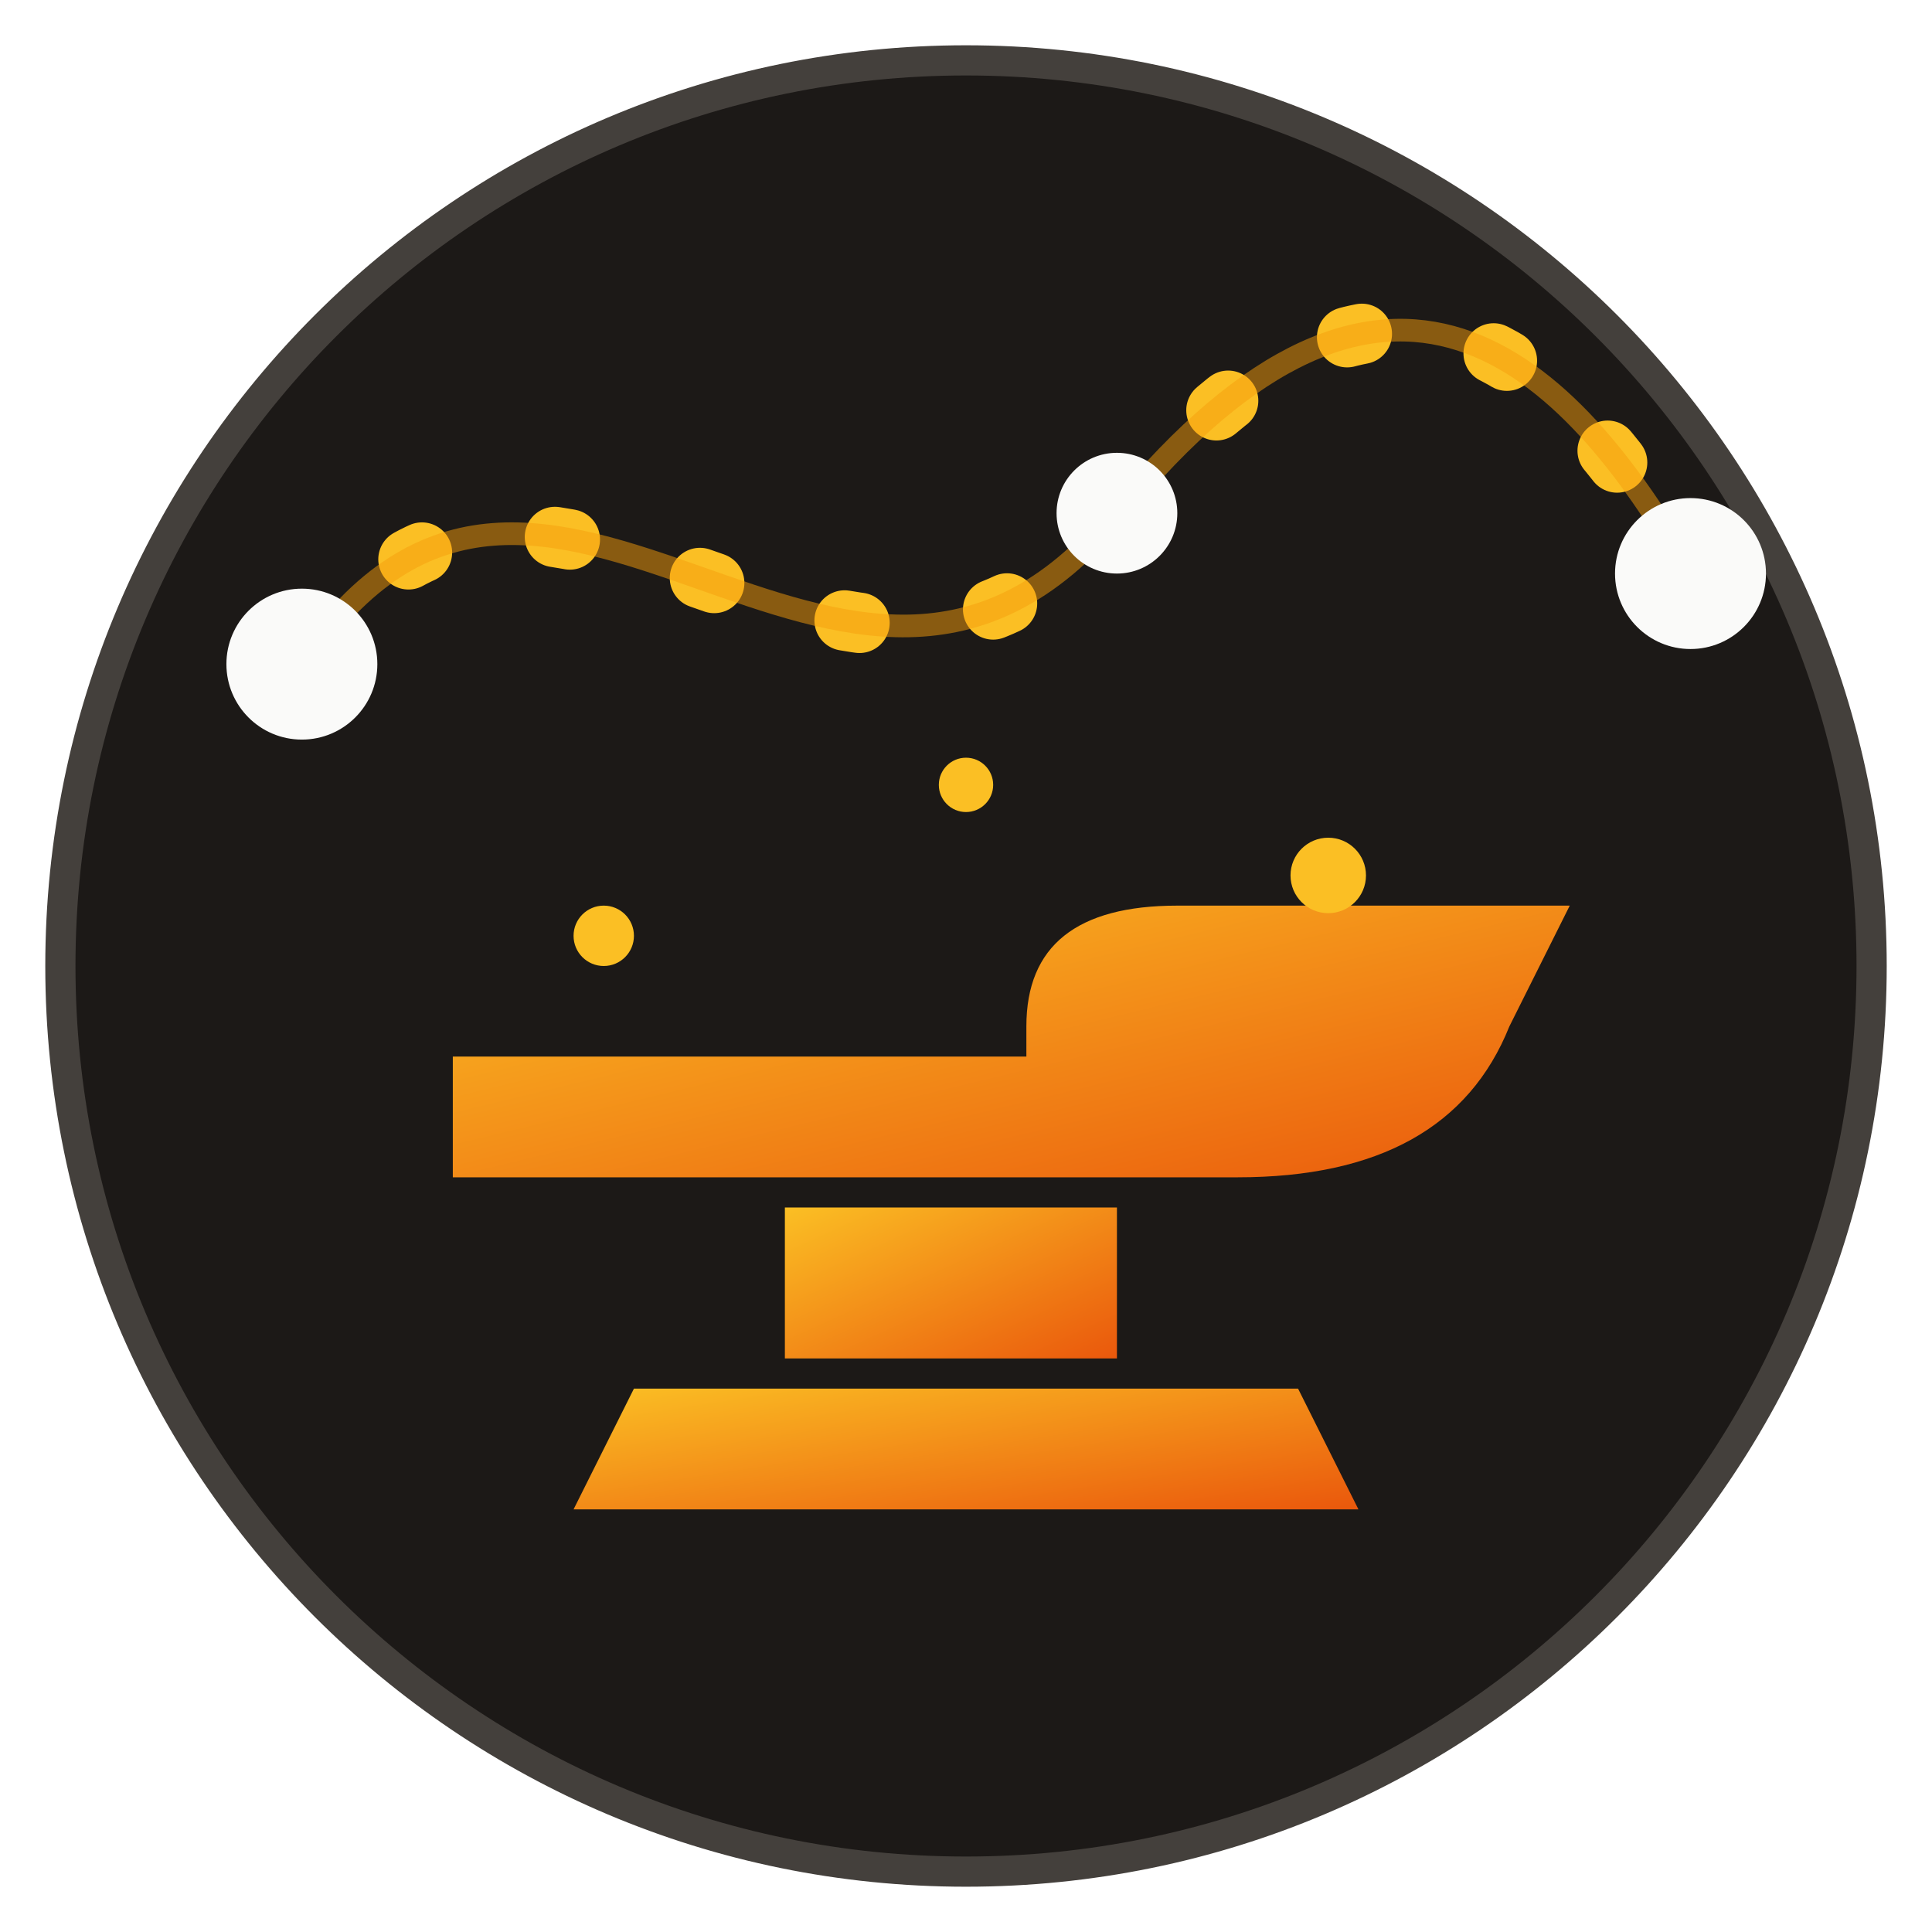
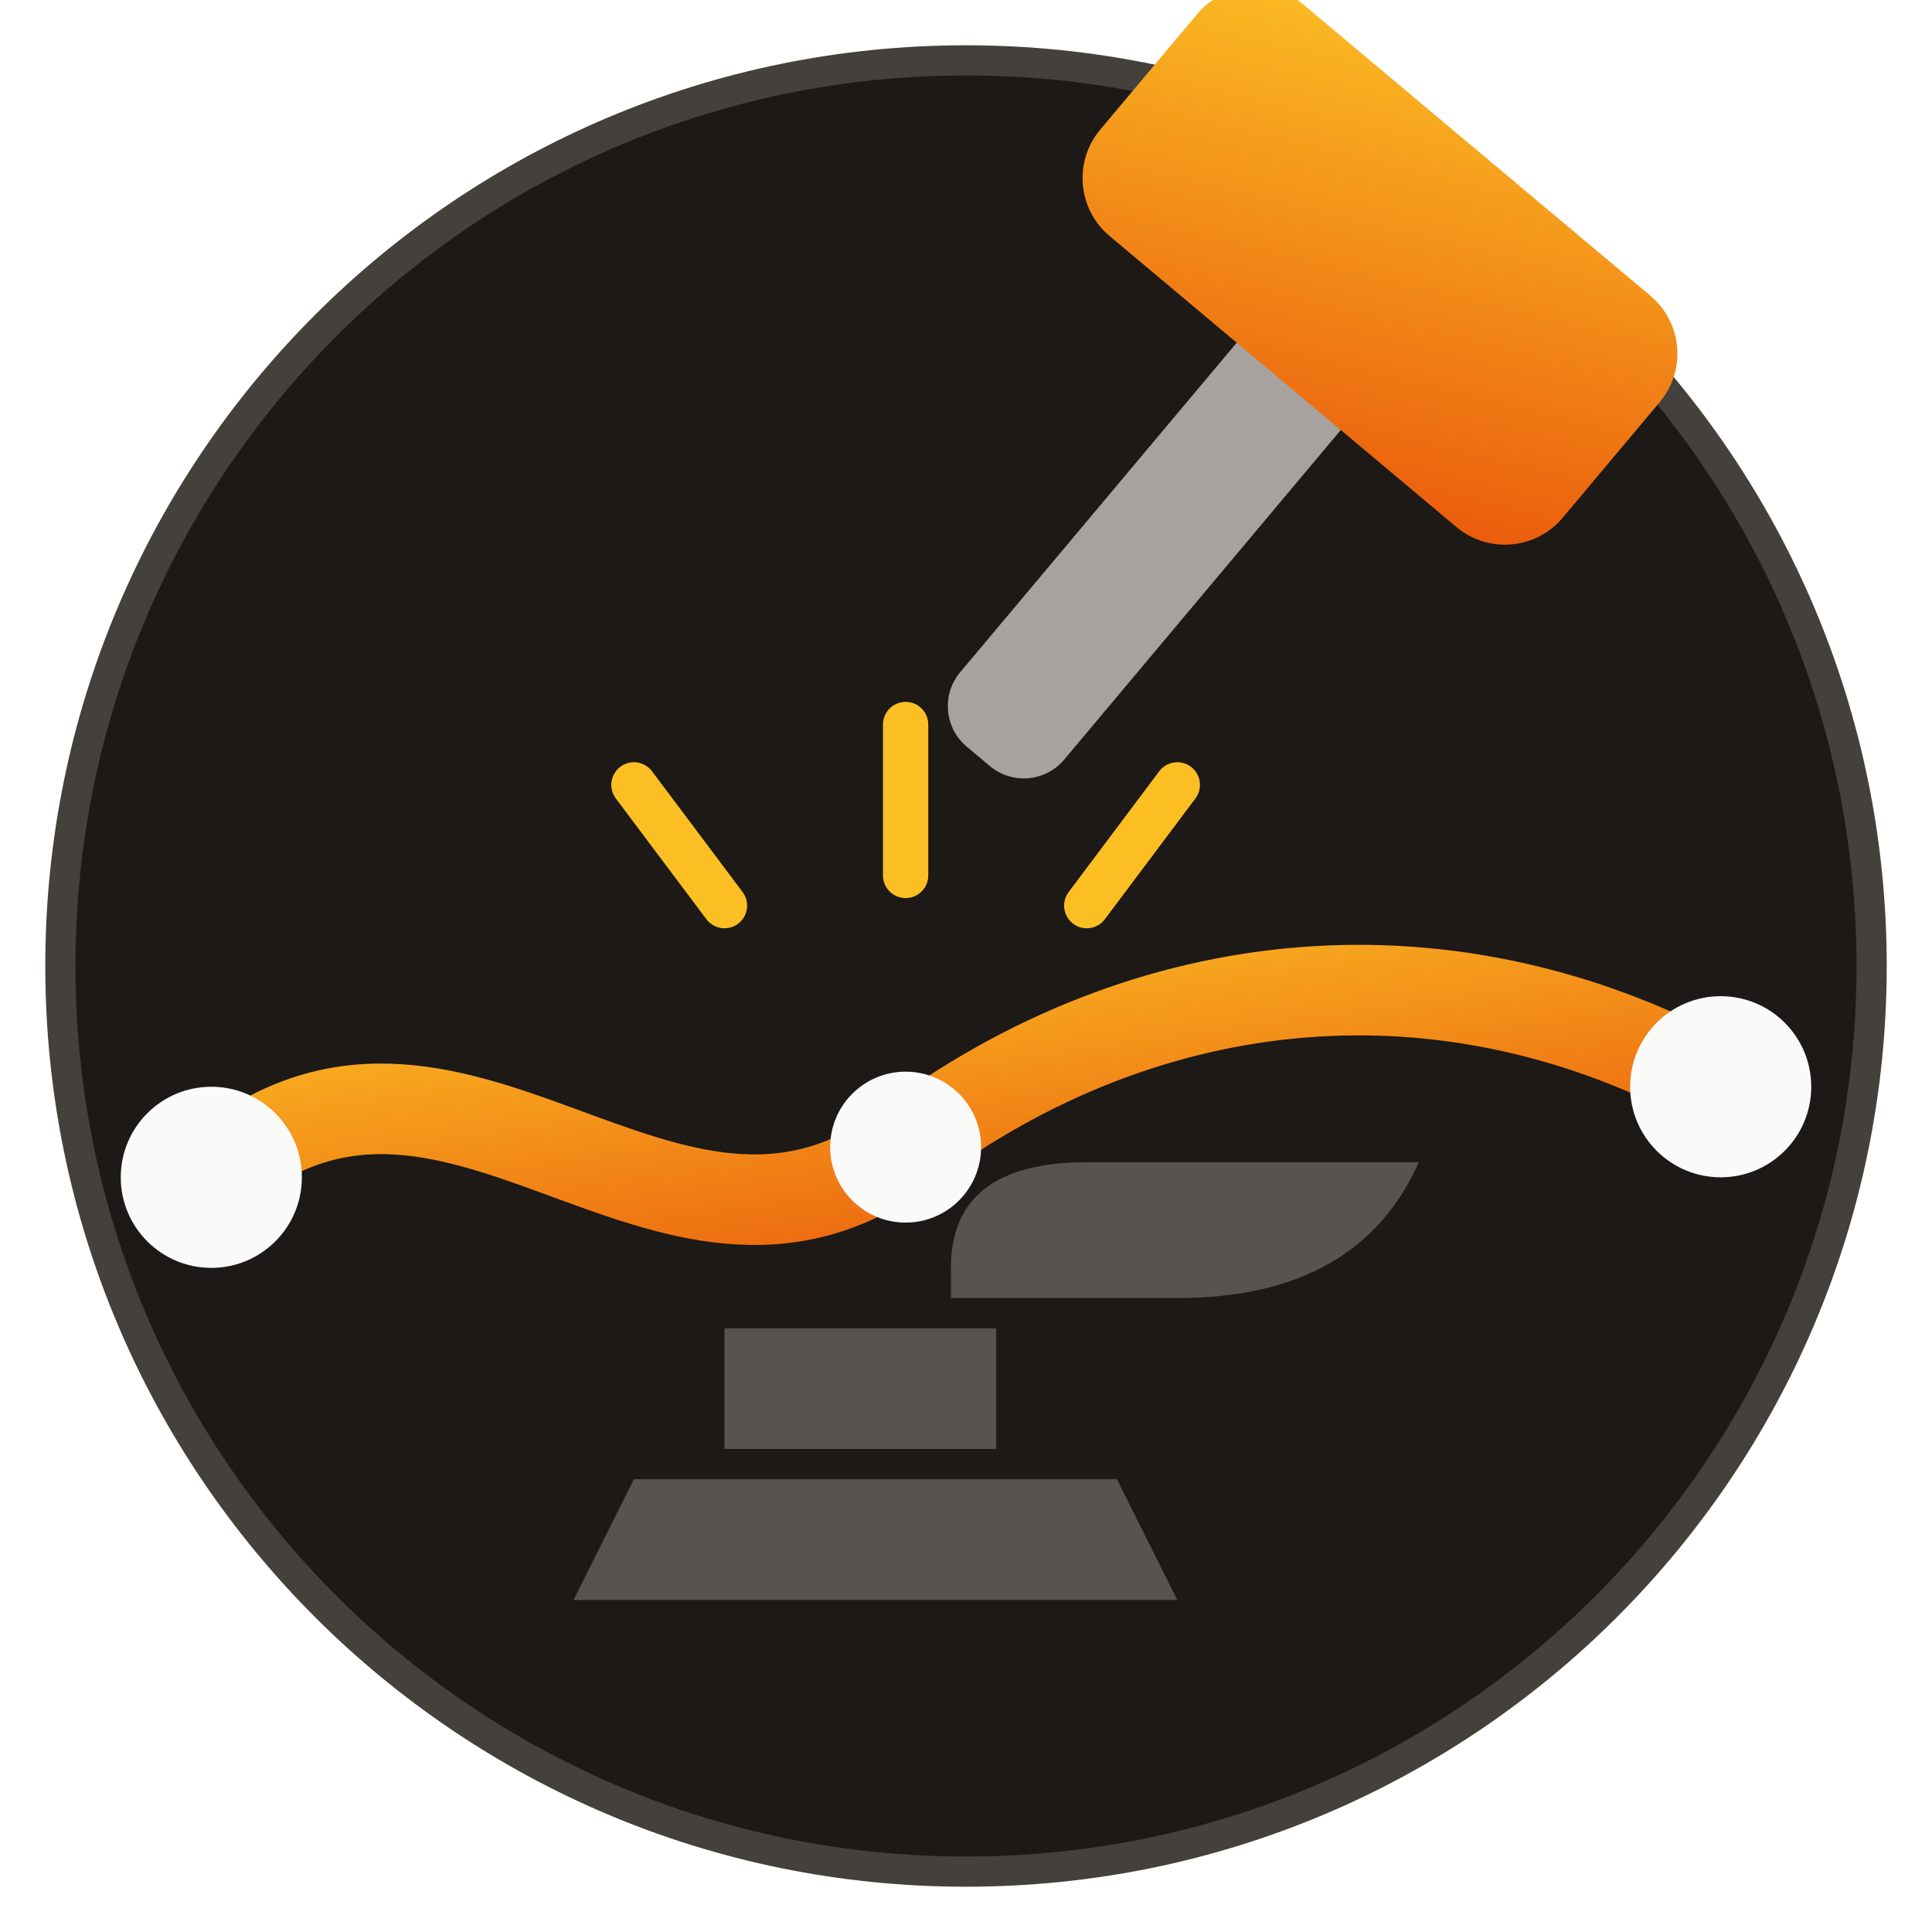
<svg xmlns="http://www.w3.org/2000/svg" viewBox="0 0 128 128" width="128" height="128">
  <defs>
-     <linearGradient id="forge" x1="0" y1="0" x2="1" y2="1">
+     <linearGradient id="g1b" x1="0" y1="0" x2="1" y2="1">
      <stop offset="0%" stop-color="#fbbf24" />
      <stop offset="100%" stop-color="#ea580c" />
    </linearGradient>
  </defs>
  <circle cx="64" cy="64" r="60" fill="#1c1917" stroke="#44403c" stroke-width="2" />
-   <g fill="url(#forge)">
-     <path d="M30 78 h52 q14 0 18 -10 l4 -8 h-26 q-10 0 -10 8 v2 h-38 z" />
-     <rect x="52" y="80" width="22" height="10" />
-     <path d="M42 92 h44 l4 8 h-52 z" />
+   <g fill="#57534e">
+     <path d="M34 86 h44 q12 0 16 -9 h-22 q-9 0 -9 7 v2 z" />
+     <rect x="48" y="88" width="18" height="8" />
+     <path d="M42 98 h32 l4 8 h-40 z" />
  </g>
-   <path d="M20 44 C 36 20, 56 56, 74 34 S 104 24, 112 38" fill="none" stroke="#fbbf24" stroke-width="4" stroke-linecap="round" stroke-dasharray="1 9" />
-   <path d="M20 44 C 36 20, 56 56, 74 34 S 104 24, 112 38" fill="none" stroke="#f59e0b" stroke-width="1.5" opacity="0.5" />
-   <circle cx="20" cy="44" r="5" fill="#fafaf9" />
-   <circle cx="74" cy="34" r="4" fill="#fafaf9" />
-   <circle cx="112" cy="38" r="5" fill="#fafaf9" />
-   <g fill="#fbbf24">
-     <circle cx="40" cy="62" r="2" />
-     <circle cx="88" cy="58" r="2.5" />
-     <circle cx="64" cy="52" r="1.8" />
+   <path d="M14 78 C 30 64, 44 88, 60 76 S 96 62, 114 72" fill="none" stroke="url(#g1b)" stroke-width="6" stroke-linecap="round" />
+   <circle cx="14" cy="78" r="6" fill="#fafaf9" />
+   <circle cx="60" cy="76" r="5" fill="#fafaf9" />
+   <circle cx="114" cy="72" r="6" fill="#fafaf9" />
+   <g transform="rotate(40 76 36)">
+     <rect x="72" y="12" width="9" height="42" rx="3.5" fill="#a8a29e" />
+     <rect x="56" y="2" width="40" height="20" rx="5" fill="url(#g1b)" />
+   </g>
+   <g stroke="#fbbf24" stroke-width="3" stroke-linecap="round">
+     <line x1="48" y1="60" x2="42" y2="52" />
+     <line x1="60" y1="58" x2="60" y2="48" />
+     <line x1="72" y1="60" x2="78" y2="52" />
  </g>
</svg>
